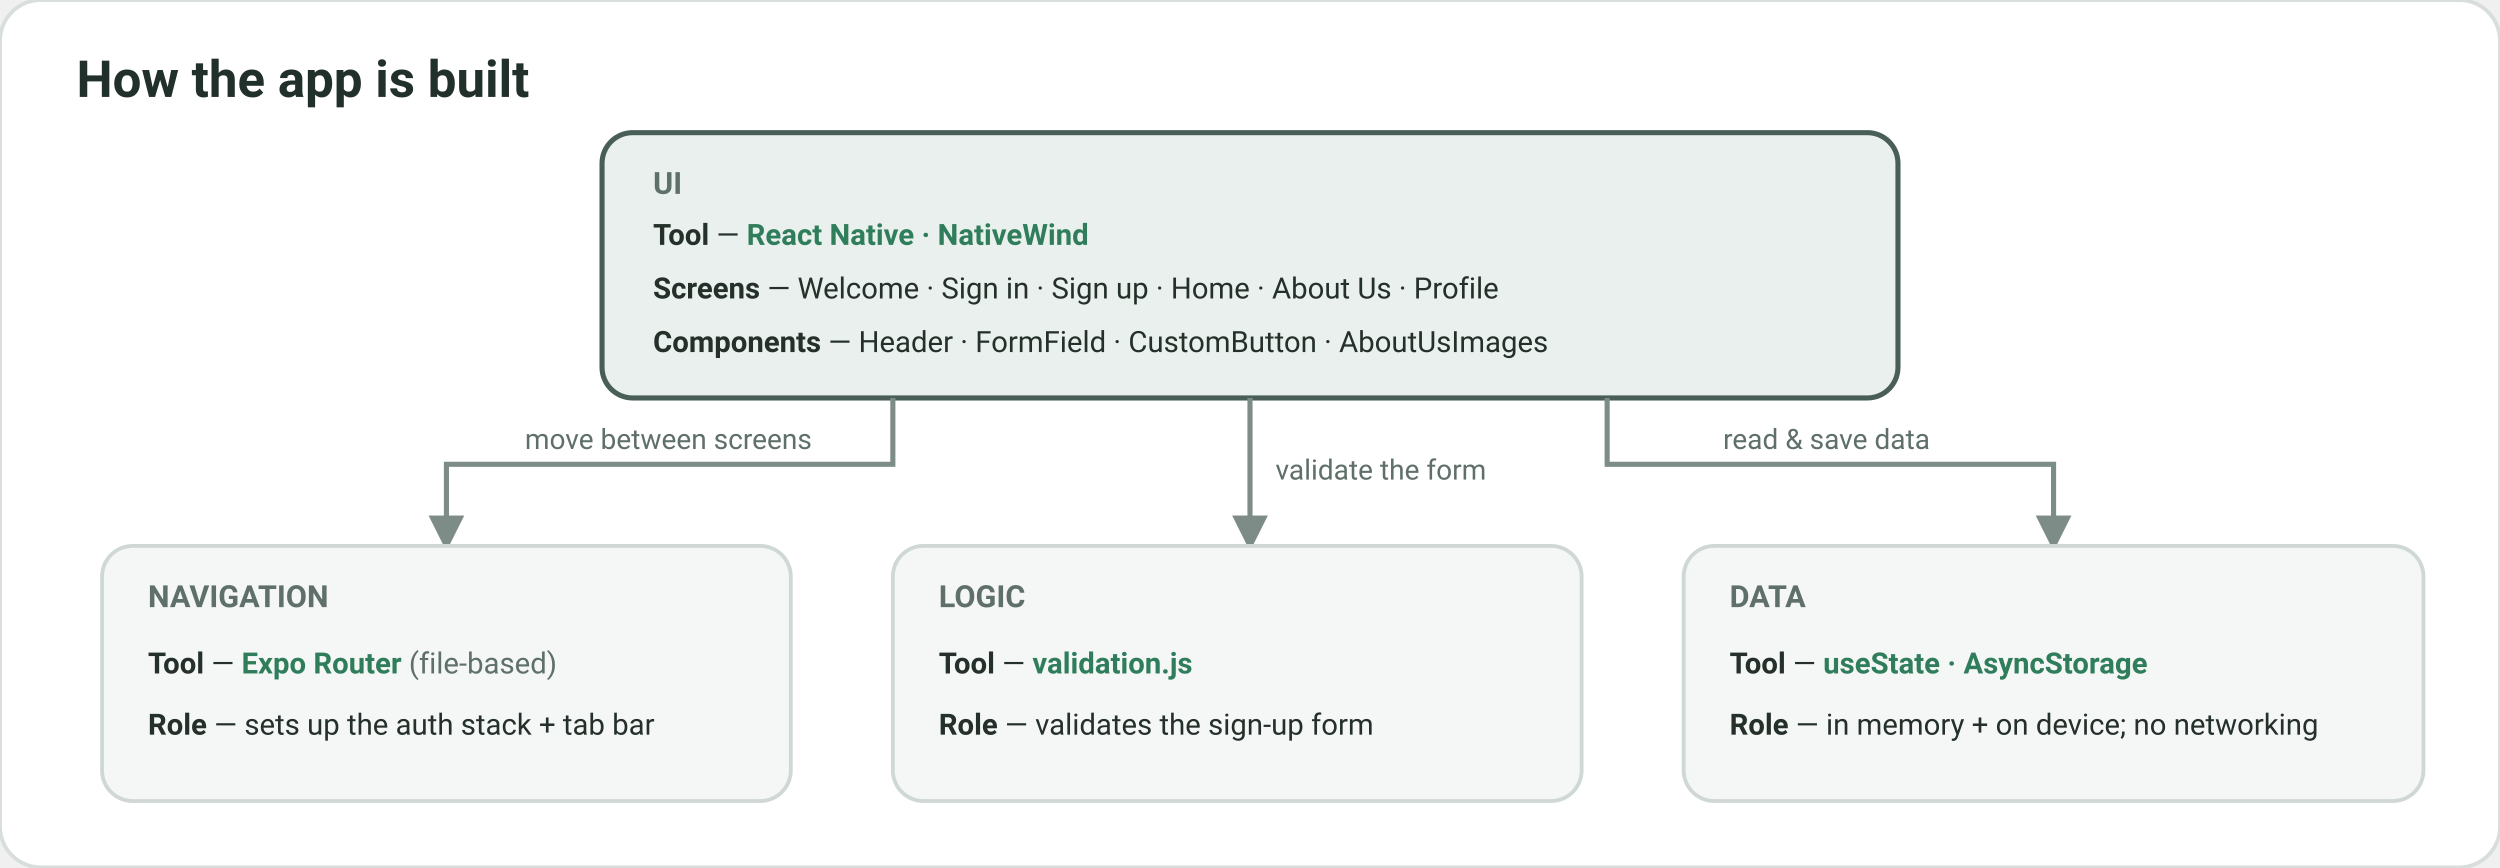
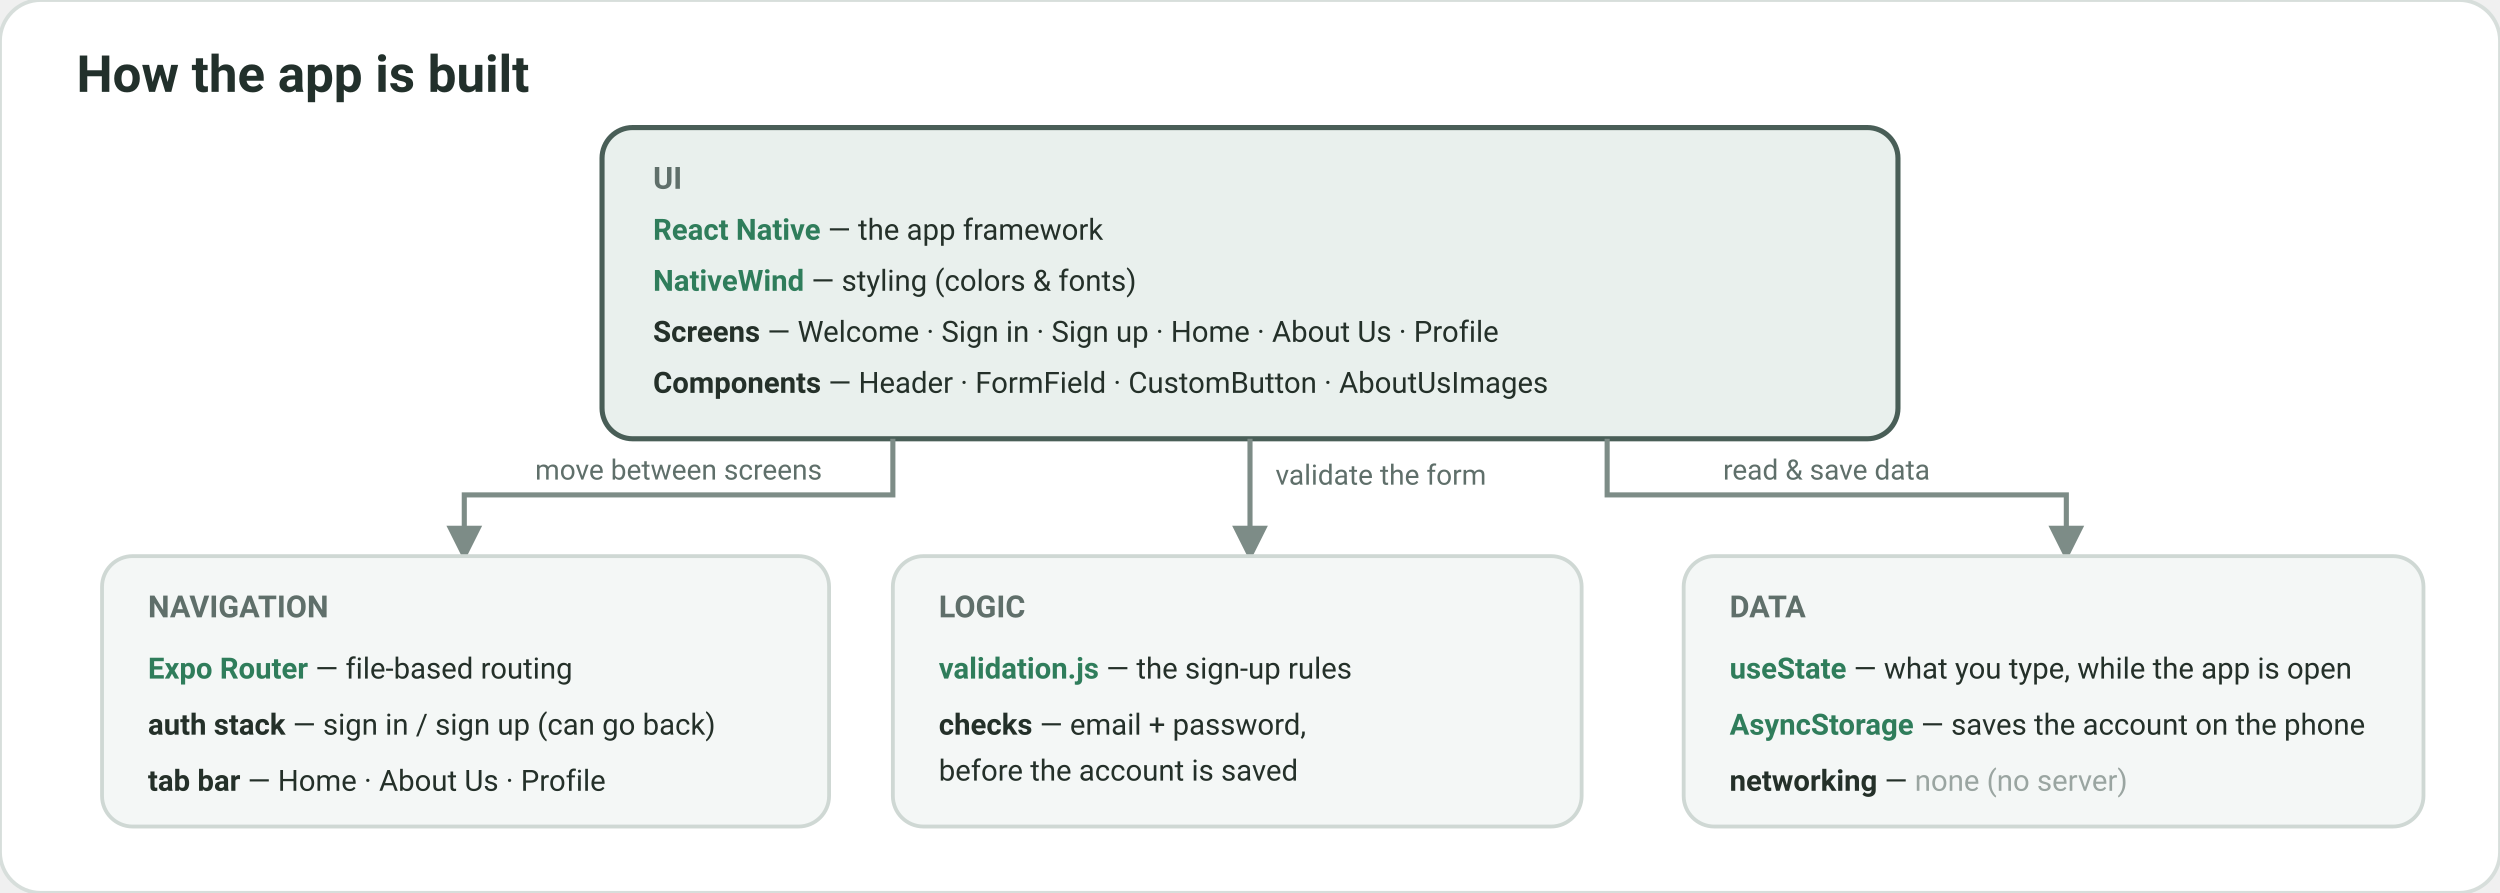
- <svg xmlns="http://www.w3.org/2000/svg" viewBox="0 0 980 340" font-family="-apple-system, Segoe UI, Roboto, Helvetica, Arial, sans-serif">
+ <svg xmlns="http://www.w3.org/2000/svg" viewBox="0 0 980 350" font-family="-apple-system, Segoe UI, Roboto, Helvetica, Arial, sans-serif">
  <defs>
    <marker id="ah" viewBox="0 0 10 10" refX="8.5" refY="5" markerWidth="7" markerHeight="7" orient="auto-start-reverse">
      <path d="M0,0 L10,5 L0,10 z" fill="#7d8c87" />
    </marker>
  </defs>
-   <rect x="0" y="0" width="980" height="340" rx="16" fill="#ffffff" stroke="#d7dedb" stroke-width="1.5" />
-   <text x="30" y="38" font-size="20" font-weight="700" fill="#22302b">How the app is built</text>
-   <rect x="236" y="52" width="508" height="104" rx="12" fill="#e9f0ed" stroke="#495E57" stroke-width="2" />
-   <text x="256" y="76" font-size="12" font-weight="700" fill="#5f6f6a">UI</text>
+   <rect x="0" y="0" width="980" height="350" rx="16" fill="#ffffff" stroke="#d7dedb" stroke-width="1.5" />
+   <text x="30" y="36" font-size="20" font-weight="700" fill="#22302b">How the app is built</text>
+   <rect x="236" y="50" width="508" height="122" rx="12" fill="#e9f0ed" stroke="#495E57" stroke-width="2" />
+   <text x="256" y="74" font-size="12" font-weight="700" fill="#5f6f6a">UI</text>
  <g font-size="11.5" fill="#243029">
-     <text x="256" y="96">
-       <tspan font-weight="700">Tool</tspan> — <tspan font-weight="700" fill="#2f7d5b">React Native · NativeWind</tspan>
-     </text>
-     <text x="256" y="117">
+     <text x="256" y="94">
+       <tspan font-weight="700" fill="#2f7d5b">React Native</tspan> — the app framework</text>
+     <text x="256" y="114">
+       <tspan font-weight="700" fill="#2f7d5b">NativeWind</tspan> — styling (colors &amp; fonts)</text>
+     <text x="256" y="134">
      <tspan font-weight="700">Screens</tspan> — Welcome · Sign in · Sign up · Home · About Us · Profile</text>
-     <text x="256" y="138">
+     <text x="256" y="154">
      <tspan font-weight="700">Components</tspan> — Header · FormField · CustomButton · AboutUsImages</text>
  </g>
-   <path d="M 350,156 V 182 H 175 V 214" fill="none" stroke="#7d8c87" stroke-width="2" marker-end="url(#ah)" />
-   <text x="262" y="176" text-anchor="middle" font-size="11" fill="#5f6f6a">move between screens</text>
-   <path d="M 490,156 V 214" fill="none" stroke="#7d8c87" stroke-width="2" marker-end="url(#ah)" />
-   <text x="500" y="188" font-size="11" fill="#5f6f6a">validate the form</text>
-   <path d="M 630,156 V 182 H 805 V 214" fill="none" stroke="#7d8c87" stroke-width="2" marker-end="url(#ah)" />
-   <text x="716" y="176" text-anchor="middle" font-size="11" fill="#5f6f6a">read &amp; save data</text>
-   <rect x="40" y="214" width="270" height="100" rx="12" fill="#f4f7f6" stroke="#cfd8d4" stroke-width="1.5" />
-   <text x="58" y="238" font-size="12" font-weight="700" fill="#5f6f6a">NAVIGATION</text>
+   <path d="M 350,172 V 194 H 182 V 218" fill="none" stroke="#7d8c87" stroke-width="2" marker-end="url(#ah)" />
+   <text x="266" y="188" text-anchor="middle" font-size="11" fill="#5f6f6a">move between screens</text>
+   <path d="M 490,172 V 218" fill="none" stroke="#7d8c87" stroke-width="2" marker-end="url(#ah)" />
+   <text x="500" y="190" font-size="11" fill="#5f6f6a">validate the form</text>
+   <path d="M 630,172 V 194 H 810 V 218" fill="none" stroke="#7d8c87" stroke-width="2" marker-end="url(#ah)" />
+   <text x="716" y="188" text-anchor="middle" font-size="11" fill="#5f6f6a">read &amp; save data</text>
+   <rect x="40" y="218" width="285" height="106" rx="12" fill="#f4f7f6" stroke="#cfd8d4" stroke-width="1.5" />
+   <text x="58" y="242" font-size="12" font-weight="700" fill="#5f6f6a">NAVIGATION</text>
  <g font-size="11.5" fill="#243029">
-     <text x="58" y="264">
-       <tspan font-weight="700">Tool</tspan> — <tspan font-weight="700" fill="#2f7d5b">Expo Router</tspan>
-       <tspan fill="#5f6f6a">(file-based)</tspan>
+     <text x="58" y="266">
+       <tspan font-weight="700" fill="#2f7d5b">Expo Router</tspan> — file-based routing</text>
+     <text x="58" y="288">
+       <tspan font-weight="700">auth stack</tspan> — sign in / sign up (can go back)</text>
+     <text x="58" y="310">
+       <tspan font-weight="700">tab bar</tspan> — Home · About Us · Profile</text>
+   </g>
+   <rect x="350" y="218" width="270" height="106" rx="12" fill="#f4f7f6" stroke="#cfd8d4" stroke-width="1.5" />
+   <text x="368" y="242" font-size="12" font-weight="700" fill="#5f6f6a">LOGIC</text>
+   <g font-size="11.5" fill="#243029">
+     <text x="368" y="266">
+       <tspan font-weight="700" fill="#2f7d5b">validation.js</tspan> — the sign-up rules</text>
+     <text x="368" y="288">
+       <tspan font-weight="700">checks</tspan> — email + password,</text>
+     <text x="368" y="306">before the account is saved</text>
+   </g>
+   <rect x="660" y="218" width="290" height="106" rx="12" fill="#f4f7f6" stroke="#cfd8d4" stroke-width="1.5" />
+   <text x="678" y="242" font-size="12" font-weight="700" fill="#5f6f6a">DATA</text>
+   <g font-size="11.5" fill="#243029">
+     <text x="678" y="266">
+       <tspan font-weight="700" fill="#2f7d5b">useState</tspan> — what you type, while the app is open</text>
+     <text x="678" y="288">
+       <tspan font-weight="700" fill="#2f7d5b">AsyncStorage</tspan> — saves the account on the phone</text>
+     <text x="678" y="310">
+       <tspan font-weight="700">networking</tspan> — <tspan fill="#9aa5a1">none (no server)</tspan>
    </text>
-     <text x="58" y="288">
-       <tspan font-weight="700">Role</tspan> — sets up the auth stack + tab bar</text>
-   </g>
-   <rect x="350" y="214" width="270" height="100" rx="12" fill="#f4f7f6" stroke="#cfd8d4" stroke-width="1.5" />
-   <text x="368" y="238" font-size="12" font-weight="700" fill="#5f6f6a">LOGIC</text>
-   <g font-size="11.5" fill="#243029">
-     <text x="368" y="264">
-       <tspan font-weight="700">Tool</tspan> — <tspan font-weight="700" fill="#2f7d5b">validation.js</tspan>
-     </text>
-     <text x="368" y="288">
-       <tspan font-weight="700">Role</tspan> — validates the sign-up form</text>
-   </g>
-   <rect x="660" y="214" width="290" height="100" rx="12" fill="#f4f7f6" stroke="#cfd8d4" stroke-width="1.5" />
-   <text x="678" y="238" font-size="12" font-weight="700" fill="#5f6f6a">DATA</text>
-   <g font-size="11.5" fill="#243029">
-     <text x="678" y="264">
-       <tspan font-weight="700">Tool</tspan> — <tspan font-weight="700" fill="#2f7d5b">useState · AsyncStorage</tspan>
-     </text>
-     <text x="678" y="288">
-       <tspan font-weight="700">Role</tspan> — in memory + on device; no networking</text>
  </g>
</svg>
